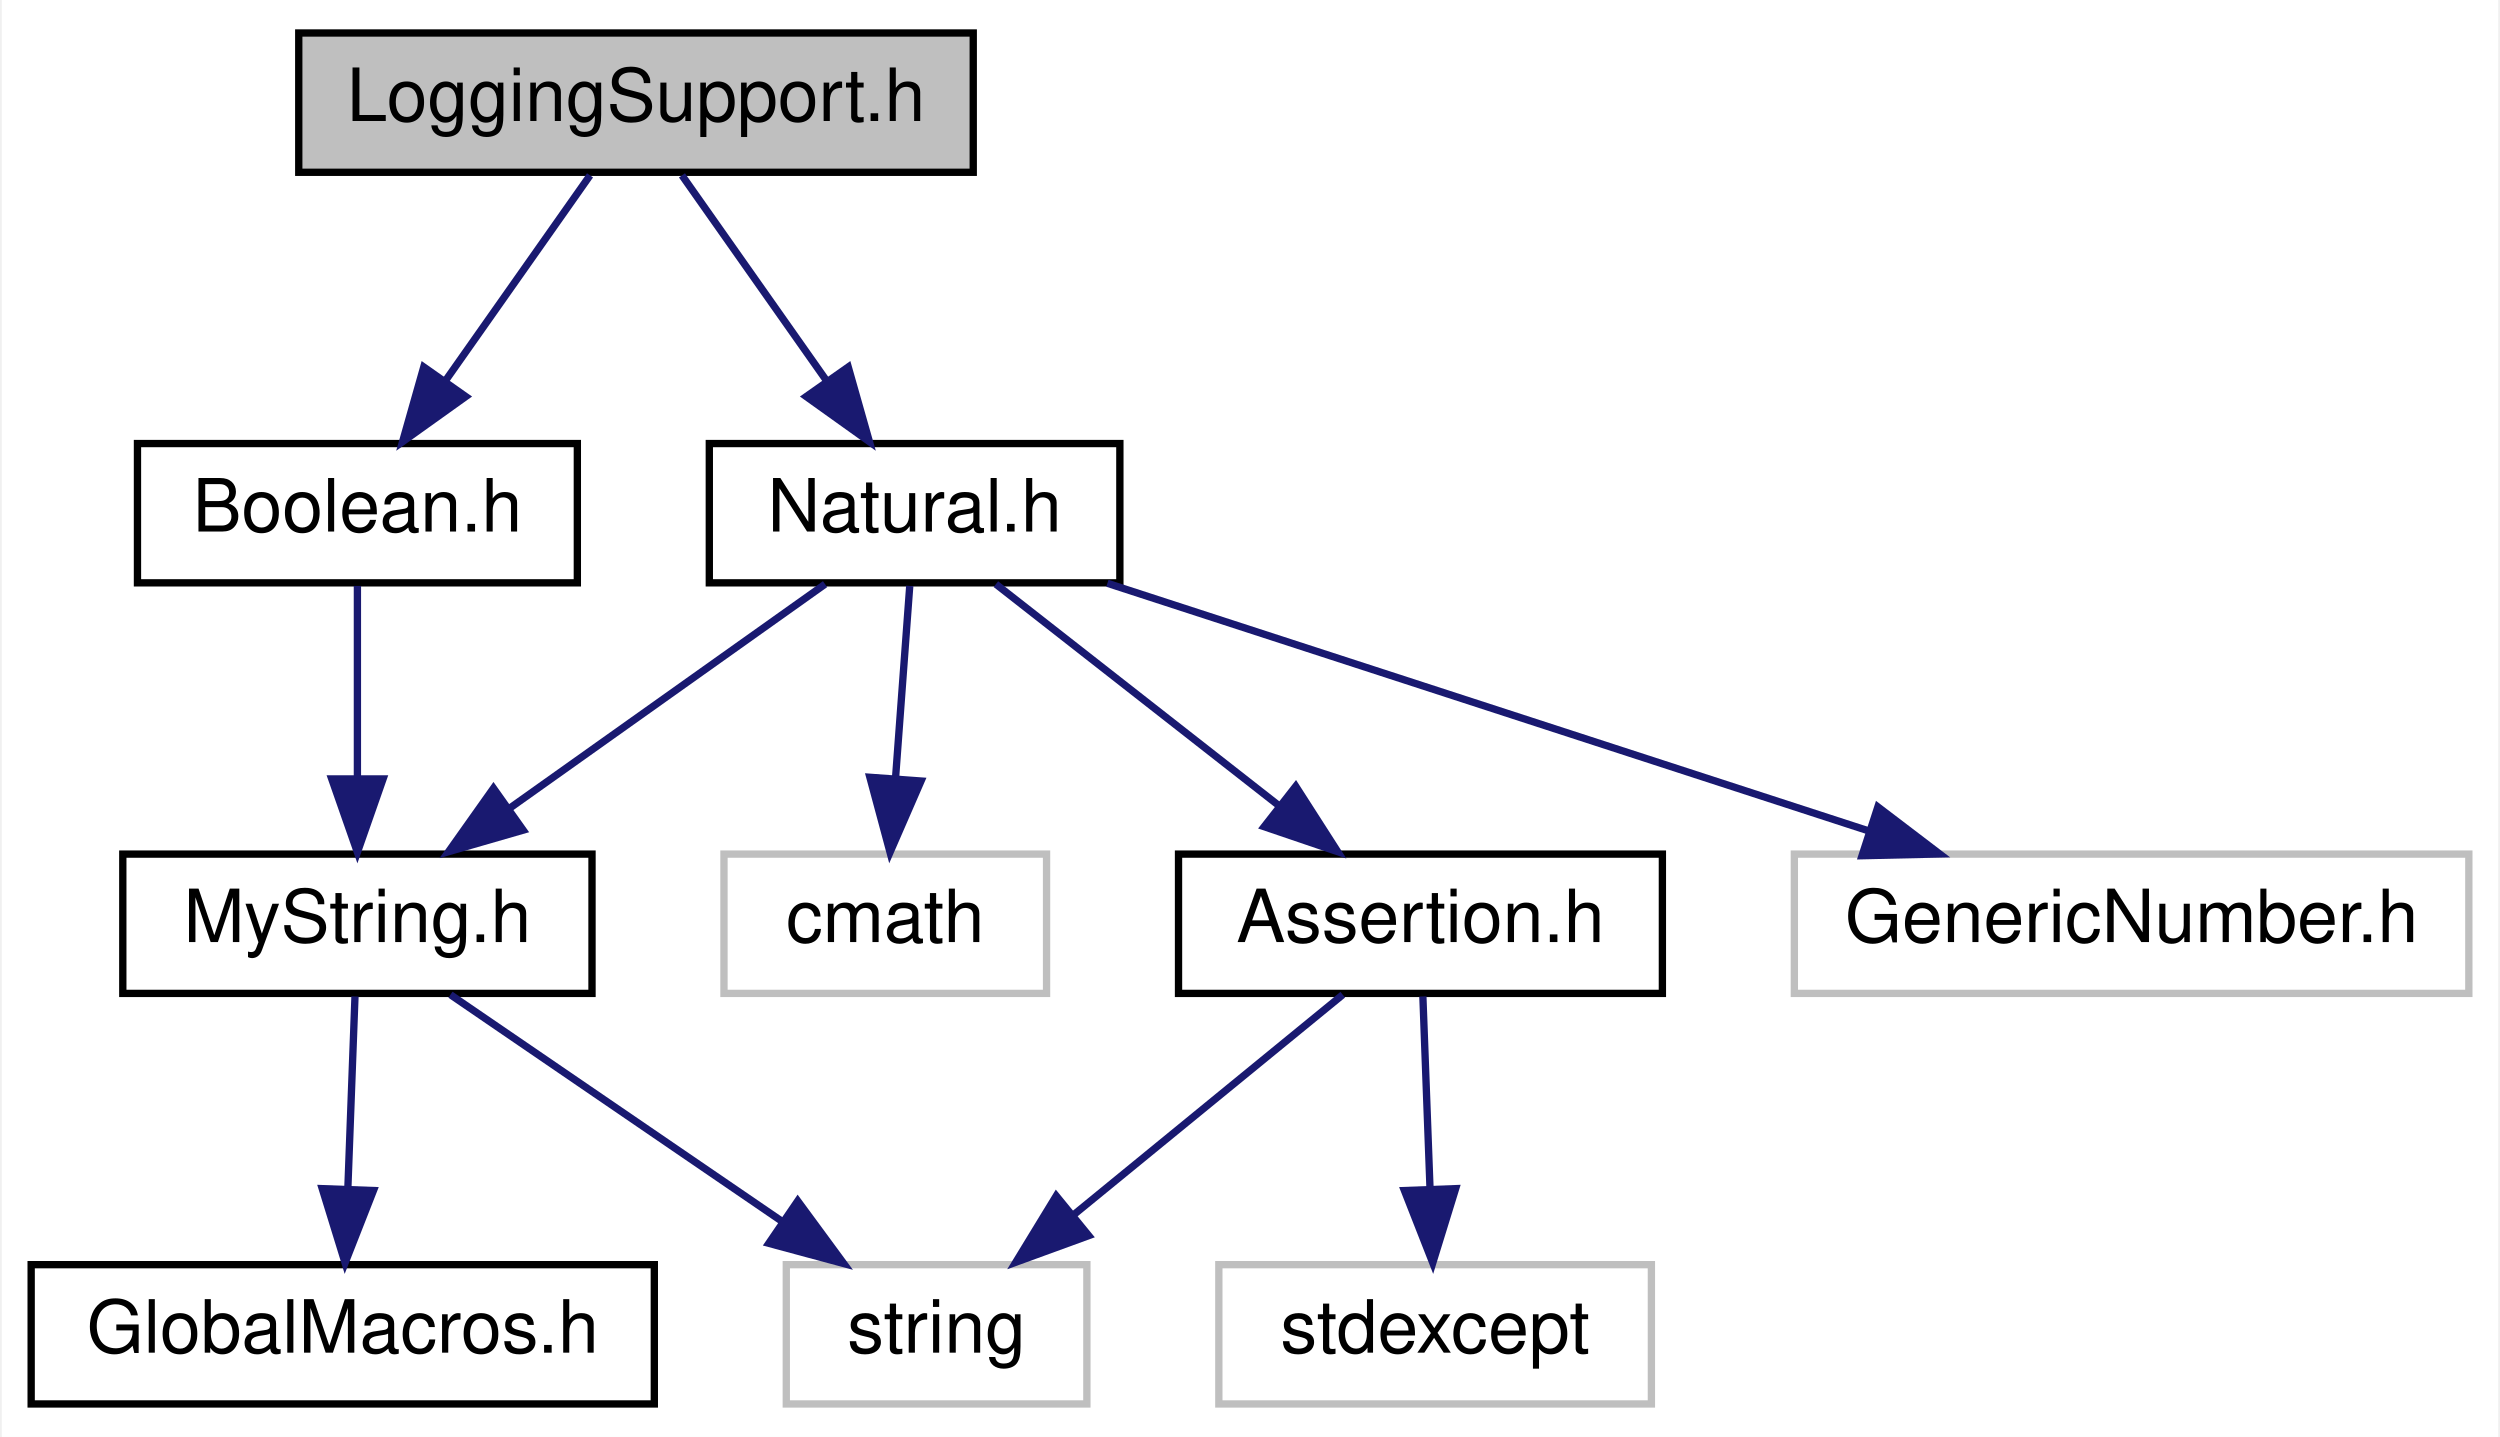
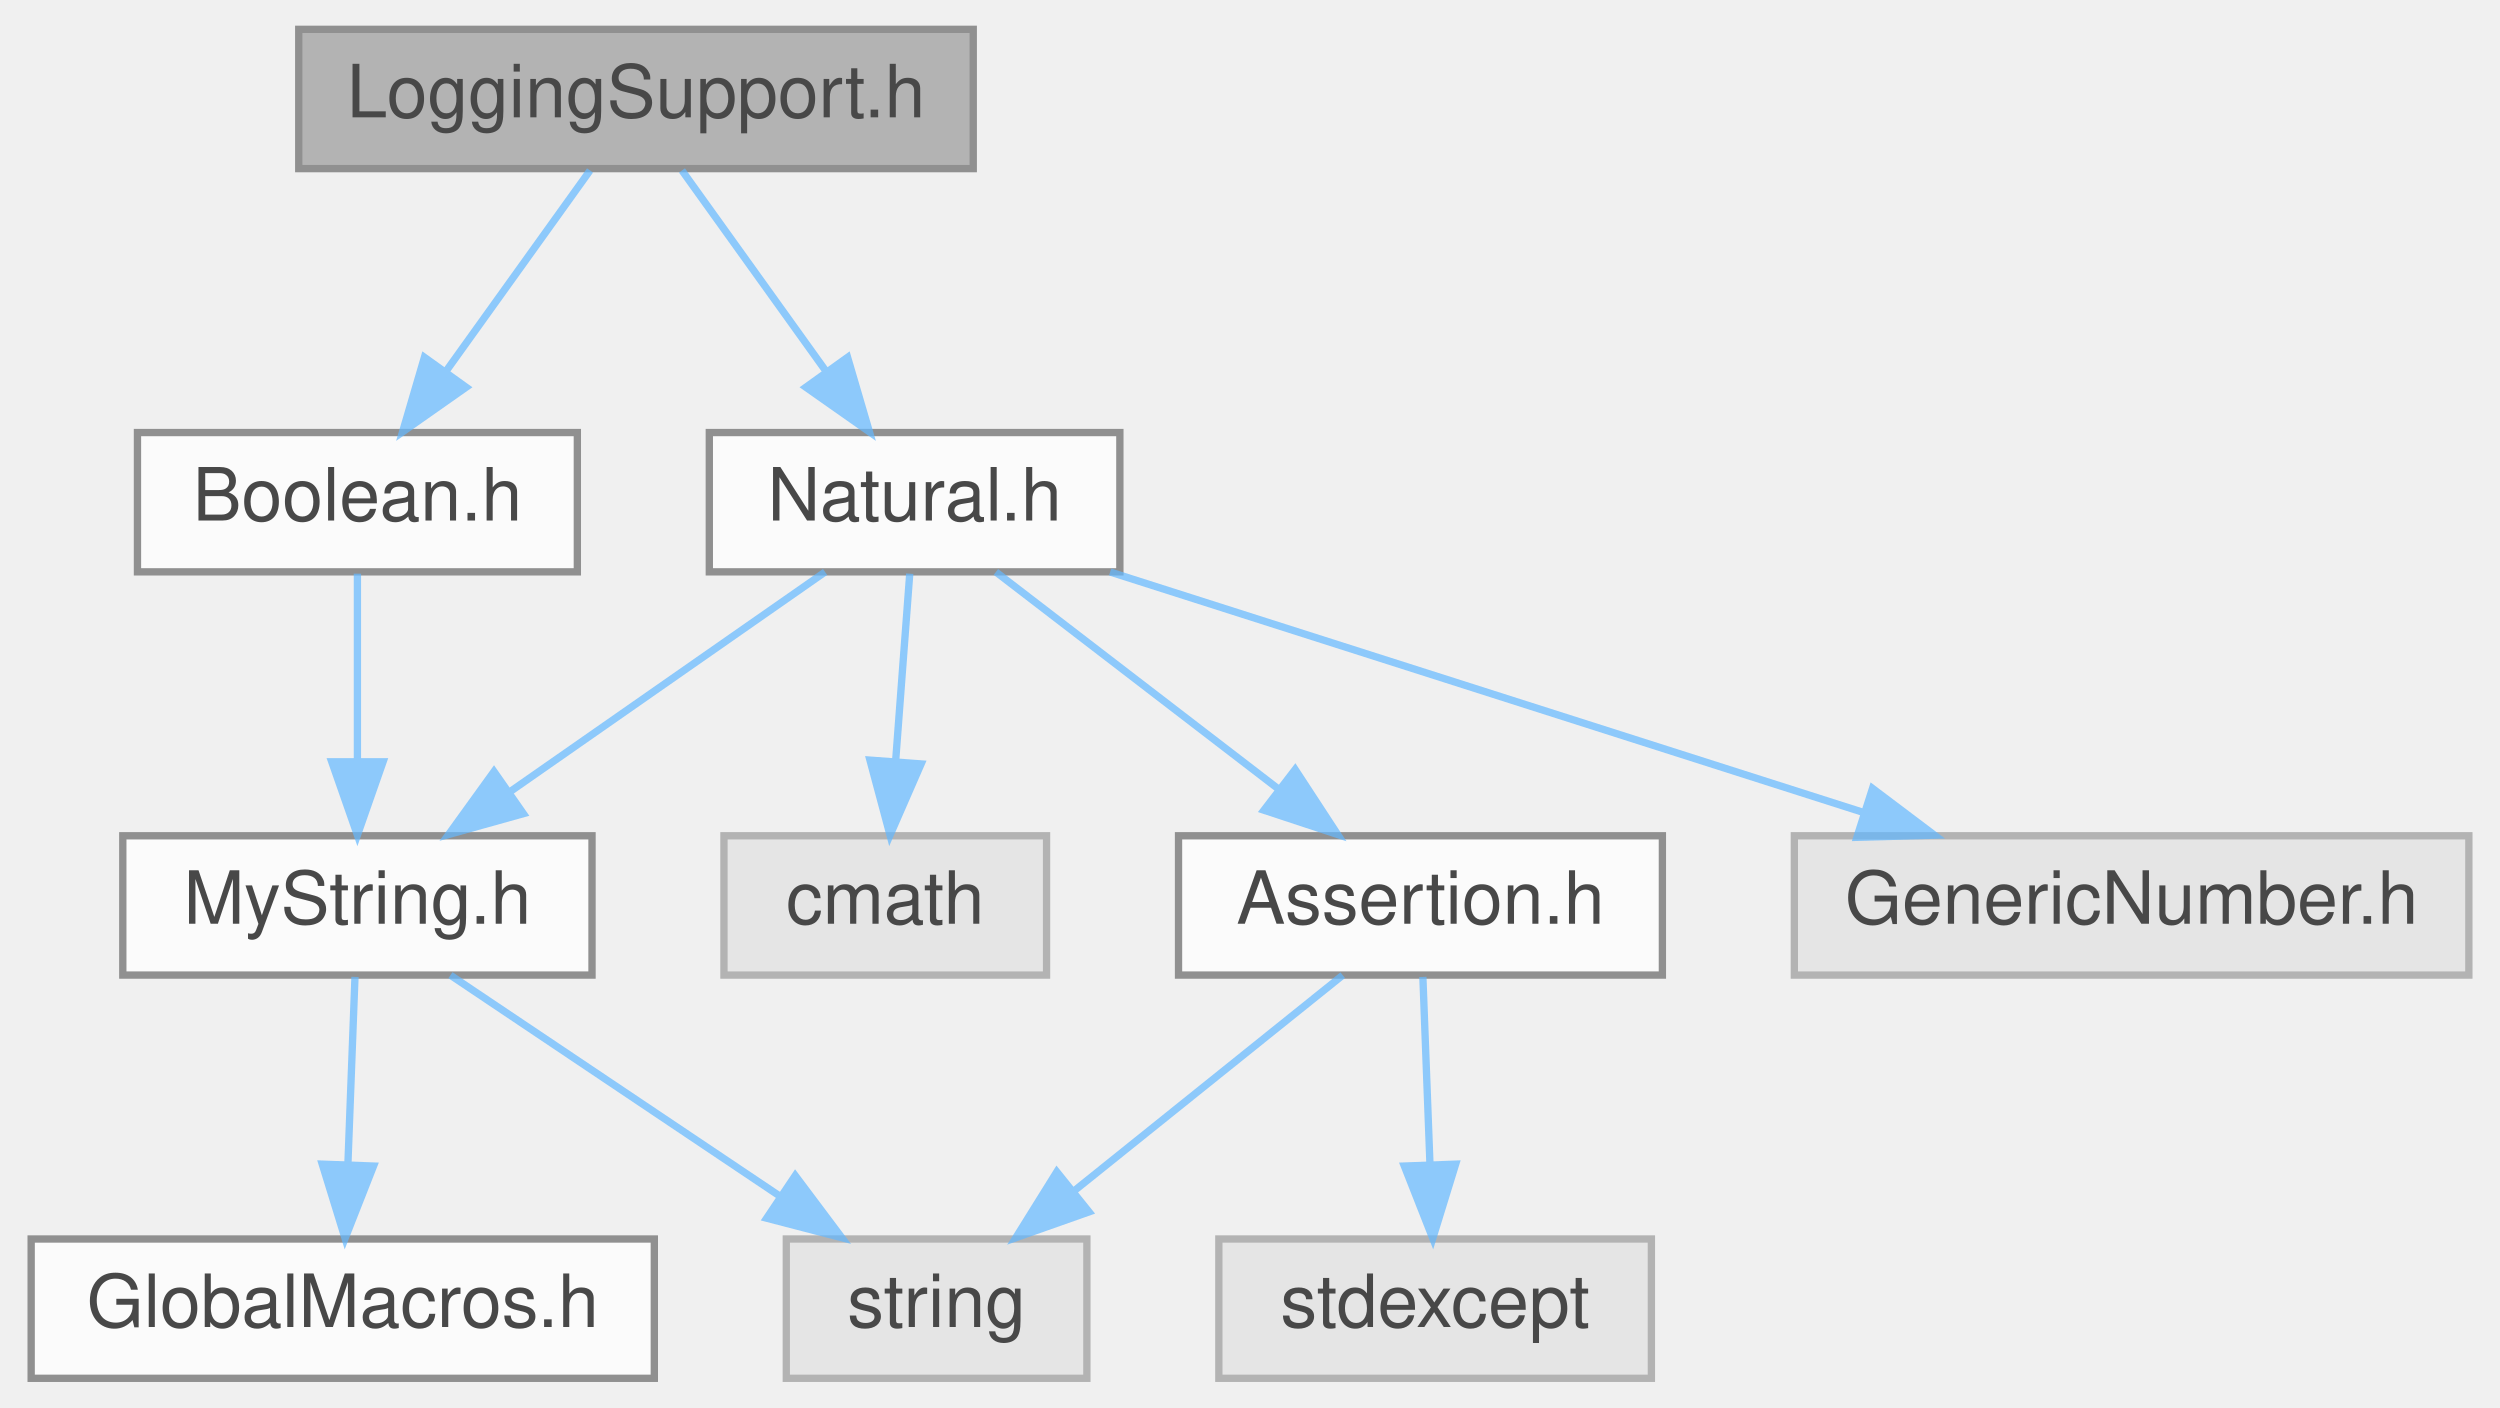
- <svg xmlns="http://www.w3.org/2000/svg" xmlns:xlink="http://www.w3.org/1999/xlink" width="341pt" height="196pt" viewBox="0.00 0.00 340.50 196.00">
-   <g id="graph0" class="graph" transform="scale(1 1) rotate(0) translate(4 192)">
-     <polygon fill="white" stroke="transparent" points="-4,4 -4,-192 336.5,-192 336.5,4 -4,4" />
-     <g id="node1" class="node">
-       <g id="a_node1">
-         <a xlink:title="The LoggingSupport specification defines a class for simple entry/exit logging to a file or via an ar...">
-           <polygon fill="#bfbfbf" stroke="black" points="36.5,-168.5 36.5,-187.5 128.5,-187.5 128.5,-168.5 36.5,-168.5" />
-           <text text-anchor="middle" x="82.5" y="-175.5" font-family="Helvetica,sans-Serif" font-size="10.00">LoggingSupport.h</text>
-         </a>
+ <svg xmlns="http://www.w3.org/2000/svg" xmlns:xlink="http://www.w3.org/1999/xlink" width="341pt" height="192pt" viewBox="0.00 0.00 340.50 192.00">
+   <svg id="main" version="1.1" xml:space="preserve">
+     <style type="text/css">
+ .node, .edge {opacity: 0.7;}
+ .node.selected, .edge.selected {opacity: 1;}
+ .edge:hover path { stroke: red; }
+ .edge:hover polygon { stroke: red; fill: red; }
+ </style>
+     <svg id="graph" class="graph">
+       <g id="graph0" class="graph" transform="scale(1 1) rotate(0) translate(4 188)">
+         <g id="Node000001" class="node">
+           <g id="a_Node000001">
+             <a xlink:title="The LoggingSupport specification defines a class for simple entry/exit logging to a file or via an ar...">
+               <polygon fill="#999999" stroke="#666666" points="128.5,-184 36.5,-184 36.5,-165 128.5,-165 128.5,-184" />
+               <text text-anchor="middle" x="82.5" y="-172" font-family="Helvetica,sans-Serif" font-size="10.00">LoggingSupport.h</text>
+             </a>
+           </g>
+         </g>
+         <g id="Node000002" class="node">
+           <g id="a_Node000002">
+             <a xlink:href="_boolean_8h.html" target="_top" xlink:title="The Boolean specification and body provides a value object type for boolean values.">
+               <polygon fill="white" stroke="#666666" points="74.5,-129 14.5,-129 14.5,-110 74.5,-110 74.5,-129" />
+               <text text-anchor="middle" x="44.5" y="-117" font-family="Helvetica,sans-Serif" font-size="10.00">Boolean.h</text>
+             </a>
+           </g>
+         </g>
+         <g id="edge1_Node000001_Node000002" class="edge">
+           <g id="a_edge1_Node000001_Node000002">
+             <a xlink:title=" ">
+               <path fill="none" stroke="#63b8ff" d="M76.23,-164.75C70.91,-157.34 63.14,-146.5 56.62,-137.41" />
+               <polygon fill="#63b8ff" stroke="#63b8ff" points="59.33,-135.18 50.66,-129.09 53.64,-139.26 59.33,-135.18" />
+             </a>
+           </g>
+         </g>
+         <g id="Node000006" class="node">
+           <g id="a_Node000006">
+             <a xlink:href="_natural_8h.html" target="_top" xlink:title="The Natural specification and body provides a value object type for naturals (positive integers with ...">
+               <polygon fill="white" stroke="#666666" points="148.5,-129 92.5,-129 92.5,-110 148.5,-110 148.5,-129" />
+               <text text-anchor="middle" x="120.5" y="-117" font-family="Helvetica,sans-Serif" font-size="10.00">Natural.h</text>
+             </a>
+           </g>
+         </g>
+         <g id="edge5_Node000001_Node000006" class="edge">
+           <g id="a_edge5_Node000001_Node000006">
+             <a xlink:title=" ">
+               <path fill="none" stroke="#63b8ff" d="M88.77,-164.75C94.09,-157.34 101.86,-146.5 108.38,-137.41" />
+               <polygon fill="#63b8ff" stroke="#63b8ff" points="111.36,-139.26 114.34,-129.09 105.67,-135.18 111.36,-139.26" />
+             </a>
+           </g>
+         </g>
+         <g id="Node000003" class="node">
+           <g id="a_Node000003">
+             <a xlink:href="_my_string_8h.html" target="_top" xlink:title="The String specification defines a standard string type.">
+               <polygon fill="white" stroke="#666666" points="76.5,-74 12.5,-74 12.5,-55 76.5,-55 76.5,-74" />
+               <text text-anchor="middle" x="44.5" y="-62" font-family="Helvetica,sans-Serif" font-size="10.00">MyString.h</text>
+             </a>
+           </g>
+         </g>
+         <g id="edge2_Node000002_Node000003" class="edge">
+           <g id="a_edge2_Node000002_Node000003">
+             <a xlink:title=" ">
+               <path fill="none" stroke="#63b8ff" d="M44.5,-109.75C44.5,-102.8 44.5,-92.85 44.5,-84.13" />
+               <polygon fill="#63b8ff" stroke="#63b8ff" points="48,-84.09 44.5,-74.09 41,-84.09 48,-84.09" />
+             </a>
+           </g>
+         </g>
+         <g id="Node000004" class="node">
+           <g id="a_Node000004">
+             <a xlink:title=" ">
+               <polygon fill="#e0e0e0" stroke="#999999" points="144,-19 103,-19 103,0 144,0 144,-19" />
+               <text text-anchor="middle" x="123.5" y="-7" font-family="Helvetica,sans-Serif" font-size="10.00">string</text>
+             </a>
+           </g>
+         </g>
+         <g id="edge3_Node000003_Node000004" class="edge">
+           <g id="a_edge3_Node000003_Node000004">
+             <a xlink:title=" ">
+               <path fill="none" stroke="#63b8ff" d="M57.19,-54.98C69.33,-46.84 87.86,-34.41 102.25,-24.76" />
+               <polygon fill="#63b8ff" stroke="#63b8ff" points="104.22,-27.65 110.58,-19.17 100.32,-21.84 104.22,-27.65" />
+             </a>
+           </g>
+         </g>
+         <g id="Node000005" class="node">
+           <g id="a_Node000005">
+             <a xlink:href="_global_macros_8h.html" target="_top" xlink:title="The GlobalMacros specification defines simple macros (e.g. for parameter modes).">
+               <polygon fill="white" stroke="#666666" points="85,-19 0,-19 0,0 85,0 85,-19" />
+               <text text-anchor="middle" x="42.5" y="-7" font-family="Helvetica,sans-Serif" font-size="10.00">GlobalMacros.h</text>
+             </a>
+           </g>
+         </g>
+         <g id="edge4_Node000003_Node000005" class="edge">
+           <g id="a_edge4_Node000003_Node000005">
+             <a xlink:title=" ">
+               <path fill="none" stroke="#63b8ff" d="M44.17,-54.75C43.91,-47.8 43.53,-37.85 43.2,-29.13" />
+               <polygon fill="#63b8ff" stroke="#63b8ff" points="46.7,-28.95 42.82,-19.09 39.7,-29.21 46.7,-28.95" />
+             </a>
+           </g>
+         </g>
+         <g id="edge11_Node000006_Node000003" class="edge">
+           <g id="a_edge11_Node000006_Node000003">
+             <a xlink:title=" ">
+               <path fill="none" stroke="#63b8ff" d="M108.29,-109.98C96.72,-101.92 79.12,-89.65 65.34,-80.03" />
+               <polygon fill="#63b8ff" stroke="#63b8ff" points="67.14,-77.02 56.93,-74.17 63.13,-82.76 67.14,-77.02" />
+             </a>
+           </g>
+         </g>
+         <g id="Node000007" class="node">
+           <g id="a_Node000007">
+             <a xlink:title=" ">
+               <polygon fill="#e0e0e0" stroke="#999999" points="138.5,-74 94.5,-74 94.5,-55 138.5,-55 138.5,-74" />
+               <text text-anchor="middle" x="116.5" y="-62" font-family="Helvetica,sans-Serif" font-size="10.00">cmath</text>
+             </a>
+           </g>
+         </g>
+         <g id="edge6_Node000006_Node000007" class="edge">
+           <g id="a_edge6_Node000006_Node000007">
+             <a xlink:title=" ">
+               <path fill="none" stroke="#63b8ff" d="M119.84,-109.75C119.32,-102.8 118.56,-92.85 117.91,-84.13" />
+               <polygon fill="#63b8ff" stroke="#63b8ff" points="121.39,-83.8 117.15,-74.09 114.41,-84.32 121.39,-83.8" />
+             </a>
+           </g>
+         </g>
+         <g id="Node000008" class="node">
+           <g id="a_Node000008">
+             <a xlink:href="_assertion_8h.html" target="_top" xlink:title="The Assertion specification defines macros for pre- and postconditions in functions or methods.">
+               <polygon fill="white" stroke="#666666" points="222.5,-74 156.5,-74 156.5,-55 222.5,-55 222.5,-74" />
+               <text text-anchor="middle" x="189.5" y="-62" font-family="Helvetica,sans-Serif" font-size="10.00">Assertion.h</text>
+             </a>
+           </g>
+         </g>
+         <g id="edge7_Node000006_Node000008" class="edge">
+           <g id="a_edge7_Node000006_Node000008">
+             <a xlink:title=" ">
+               <path fill="none" stroke="#63b8ff" d="M131.59,-109.98C141.99,-102 157.76,-89.88 170.22,-80.31" />
+               <polygon fill="#63b8ff" stroke="#63b8ff" points="172.41,-83.04 178.21,-74.17 168.15,-77.49 172.41,-83.04" />
+             </a>
+           </g>
+         </g>
+         <g id="Node000010" class="node">
+           <g id="a_Node000010">
+             <a xlink:title=" ">
+               <polygon fill="#e0e0e0" stroke="#999999" points="332.5,-74 240.5,-74 240.5,-55 332.5,-55 332.5,-74" />
+               <text text-anchor="middle" x="286.5" y="-62" font-family="Helvetica,sans-Serif" font-size="10.00">GenericNumber.h</text>
+             </a>
+           </g>
+         </g>
+         <g id="edge10_Node000006_Node000010" class="edge">
+           <g id="a_edge10_Node000006_Node000010">
+             <a xlink:title=" ">
+               <path fill="none" stroke="#63b8ff" d="M147.17,-109.98C175.04,-101.09 218.95,-87.07 250.02,-77.15" />
+               <polygon fill="#63b8ff" stroke="#63b8ff" points="251.16,-80.46 259.62,-74.08 249.03,-73.79 251.16,-80.46" />
+             </a>
+           </g>
+         </g>
+         <g id="edge9_Node000008_Node000004" class="edge">
+           <g id="a_edge9_Node000008_Node000004">
+             <a xlink:title=" ">
+               <path fill="none" stroke="#63b8ff" d="M178.9,-54.98C169.04,-47.07 154.15,-35.11 142.28,-25.58" />
+               <polygon fill="#63b8ff" stroke="#63b8ff" points="144.29,-22.7 134.3,-19.17 139.9,-28.16 144.29,-22.7" />
+             </a>
+           </g>
+         </g>
+         <g id="Node000009" class="node">
+           <g id="a_Node000009">
+             <a xlink:title=" ">
+               <polygon fill="#e0e0e0" stroke="#999999" points="221,-19 162,-19 162,0 221,0 221,-19" />
+               <text text-anchor="middle" x="191.5" y="-7" font-family="Helvetica,sans-Serif" font-size="10.00">stdexcept</text>
+             </a>
+           </g>
+         </g>
+         <g id="edge8_Node000008_Node000009" class="edge">
+           <g id="a_edge8_Node000008_Node000009">
+             <a xlink:title=" ">
+               <path fill="none" stroke="#63b8ff" d="M189.83,-54.75C190.09,-47.8 190.47,-37.85 190.8,-29.13" />
+               <polygon fill="#63b8ff" stroke="#63b8ff" points="194.3,-29.21 191.18,-19.09 187.3,-28.95 194.3,-29.21" />
+             </a>
+           </g>
+         </g>
      </g>
-     </g>
-     <g id="node2" class="node">
-       <g id="a_node2">
-         <a xlink:href="_boolean_8h.html" target="_top" xlink:title="The Boolean specification and body provides a value object type for boolean values.">
-           <polygon fill="white" stroke="black" points="14.5,-112.5 14.5,-131.5 74.5,-131.5 74.5,-112.5 14.5,-112.5" />
-           <text text-anchor="middle" x="44.5" y="-119.5" font-family="Helvetica,sans-Serif" font-size="10.00">Boolean.h</text>
-         </a>
-       </g>
-     </g>
-     <g id="edge1" class="edge">
-       <path fill="none" stroke="midnightblue" d="M76.23,-168.08C70.86,-160.46 62.98,-149.26 56.42,-139.94" />
-       <polygon fill="midnightblue" stroke="midnightblue" points="59.28,-137.91 50.66,-131.75 53.55,-141.94 59.28,-137.91" />
-     </g>
-     <g id="node6" class="node">
-       <g id="a_node6">
-         <a xlink:href="_natural_8h.html" target="_top" xlink:title="The Natural specification and body provides a value object type for naturals (positive integers with ...">
-           <polygon fill="white" stroke="black" points="92.5,-112.5 92.5,-131.5 148.5,-131.5 148.5,-112.5 92.5,-112.5" />
-           <text text-anchor="middle" x="120.5" y="-119.5" font-family="Helvetica,sans-Serif" font-size="10.00">Natural.h</text>
-         </a>
-       </g>
-     </g>
-     <g id="edge5" class="edge">
-       <path fill="none" stroke="midnightblue" d="M88.77,-168.08C94.14,-160.46 102.02,-149.26 108.58,-139.94" />
-       <polygon fill="midnightblue" stroke="midnightblue" points="111.45,-141.94 114.34,-131.75 105.72,-137.91 111.45,-141.94" />
-     </g>
-     <g id="node3" class="node">
-       <g id="a_node3">
-         <a xlink:href="_my_string_8h.html" target="_top" xlink:title="The String specification defines a standard string type.">
-           <polygon fill="white" stroke="black" points="12.5,-56.5 12.5,-75.5 76.5,-75.5 76.5,-56.5 12.5,-56.5" />
-           <text text-anchor="middle" x="44.5" y="-63.5" font-family="Helvetica,sans-Serif" font-size="10.00">MyString.h</text>
-         </a>
-       </g>
-     </g>
-     <g id="edge2" class="edge">
-       <path fill="none" stroke="midnightblue" d="M44.5,-112.08C44.5,-105.01 44.5,-94.86 44.5,-85.99" />
-       <polygon fill="midnightblue" stroke="midnightblue" points="48,-85.75 44.5,-75.75 41,-85.75 48,-85.75" />
-     </g>
-     <g id="node4" class="node">
-       <g id="a_node4">
-         <a xlink:title=" ">
-           <polygon fill="white" stroke="#bfbfbf" points="103,-0.5 103,-19.5 144,-19.5 144,-0.5 103,-0.5" />
-           <text text-anchor="middle" x="123.5" y="-7.5" font-family="Helvetica,sans-Serif" font-size="10.00">string</text>
-         </a>
-       </g>
-     </g>
-     <g id="edge3" class="edge">
-       <path fill="none" stroke="midnightblue" d="M57.19,-56.32C69.4,-47.98 88.08,-35.21 102.5,-25.35" />
-       <polygon fill="midnightblue" stroke="midnightblue" points="104.56,-28.19 110.84,-19.65 100.61,-22.41 104.56,-28.19" />
-     </g>
-     <g id="node5" class="node">
-       <g id="a_node5">
-         <a xlink:href="_global_macros_8h.html" target="_top" xlink:title="The GlobalMacros specification defines simple macros (e.g. for parameter modes).">
-           <polygon fill="white" stroke="black" points="0,-0.5 0,-19.5 85,-19.5 85,-0.5 0,-0.5" />
-           <text text-anchor="middle" x="42.5" y="-7.5" font-family="Helvetica,sans-Serif" font-size="10.00">GlobalMacros.h</text>
-         </a>
-       </g>
-     </g>
-     <g id="edge4" class="edge">
-       <path fill="none" stroke="midnightblue" d="M44.17,-56.08C43.91,-49.01 43.53,-38.86 43.2,-29.99" />
-       <polygon fill="midnightblue" stroke="midnightblue" points="46.69,-29.61 42.82,-19.75 39.7,-29.87 46.69,-29.61" />
-     </g>
-     <g id="edge11" class="edge">
-       <path fill="none" stroke="midnightblue" d="M108.29,-112.32C96.72,-104.11 79.12,-91.6 65.34,-81.81" />
-       <polygon fill="midnightblue" stroke="midnightblue" points="67.11,-78.77 56.93,-75.83 63.06,-84.48 67.11,-78.77" />
-     </g>
-     <g id="node7" class="node">
-       <g id="a_node7">
-         <a xlink:title=" ">
-           <polygon fill="white" stroke="#bfbfbf" points="94.5,-56.5 94.5,-75.5 138.5,-75.5 138.5,-56.5 94.5,-56.5" />
-           <text text-anchor="middle" x="116.5" y="-63.5" font-family="Helvetica,sans-Serif" font-size="10.00">cmath</text>
-         </a>
-       </g>
-     </g>
-     <g id="edge6" class="edge">
-       <path fill="none" stroke="midnightblue" d="M119.84,-112.08C119.32,-105.01 118.56,-94.86 117.91,-85.99" />
-       <polygon fill="midnightblue" stroke="midnightblue" points="121.38,-85.47 117.15,-75.75 114.4,-85.98 121.38,-85.47" />
-     </g>
-     <g id="node8" class="node">
-       <g id="a_node8">
-         <a xlink:href="_assertion_8h.html" target="_top" xlink:title="The Assertion specification defines macros for pre- and postconditions in functions or methods.">
-           <polygon fill="white" stroke="black" points="156.5,-56.5 156.5,-75.5 222.5,-75.5 222.5,-56.5 156.5,-56.5" />
-           <text text-anchor="middle" x="189.5" y="-63.5" font-family="Helvetica,sans-Serif" font-size="10.00">Assertion.h</text>
-         </a>
-       </g>
-     </g>
-     <g id="edge7" class="edge">
-       <path fill="none" stroke="midnightblue" d="M131.59,-112.32C141.99,-104.18 157.76,-91.84 170.22,-82.09" />
-       <polygon fill="midnightblue" stroke="midnightblue" points="172.49,-84.75 178.21,-75.83 168.18,-79.24 172.49,-84.75" />
-     </g>
-     <g id="node10" class="node">
-       <g id="a_node10">
-         <a xlink:title=" ">
-           <polygon fill="white" stroke="#bfbfbf" points="240.5,-56.5 240.5,-75.5 332.5,-75.5 332.5,-56.5 240.5,-56.5" />
-           <text text-anchor="middle" x="286.5" y="-63.5" font-family="Helvetica,sans-Serif" font-size="10.00">GenericNumber.h</text>
-         </a>
-       </g>
-     </g>
-     <g id="edge10" class="edge">
-       <path fill="none" stroke="midnightblue" d="M146.8,-112.44C174.85,-103.32 219.44,-88.81 250.68,-78.65" />
-       <polygon fill="midnightblue" stroke="midnightblue" points="251.89,-81.94 260.32,-75.52 249.73,-75.28 251.89,-81.94" />
-     </g>
-     <g id="edge9" class="edge">
-       <path fill="none" stroke="midnightblue" d="M178.9,-56.32C169.04,-48.26 154.15,-36.08 142.28,-26.37" />
-       <polygon fill="midnightblue" stroke="midnightblue" points="144.25,-23.46 134.3,-19.83 139.82,-28.88 144.25,-23.46" />
-     </g>
-     <g id="node9" class="node">
-       <g id="a_node9">
-         <a xlink:title=" ">
-           <polygon fill="white" stroke="#bfbfbf" points="162,-0.5 162,-19.5 221,-19.5 221,-0.5 162,-0.5" />
-           <text text-anchor="middle" x="191.5" y="-7.5" font-family="Helvetica,sans-Serif" font-size="10.00">stdexcept</text>
-         </a>
-       </g>
-     </g>
-     <g id="edge8" class="edge">
-       <path fill="none" stroke="midnightblue" d="M189.83,-56.08C190.09,-49.01 190.47,-38.86 190.8,-29.99" />
-       <polygon fill="midnightblue" stroke="midnightblue" points="194.3,-29.87 191.18,-19.75 187.31,-29.61 194.3,-29.87" />
-     </g>
-   </g>
+     </svg>
+   </svg>
+   <style type="text/css">
+ 
+ [data-mouse-over-selected='false'] { opacity: 0.7; }
+ [data-mouse-over-selected='true']  { opacity: 1.0; }
+ 
+ </style>
</svg>
